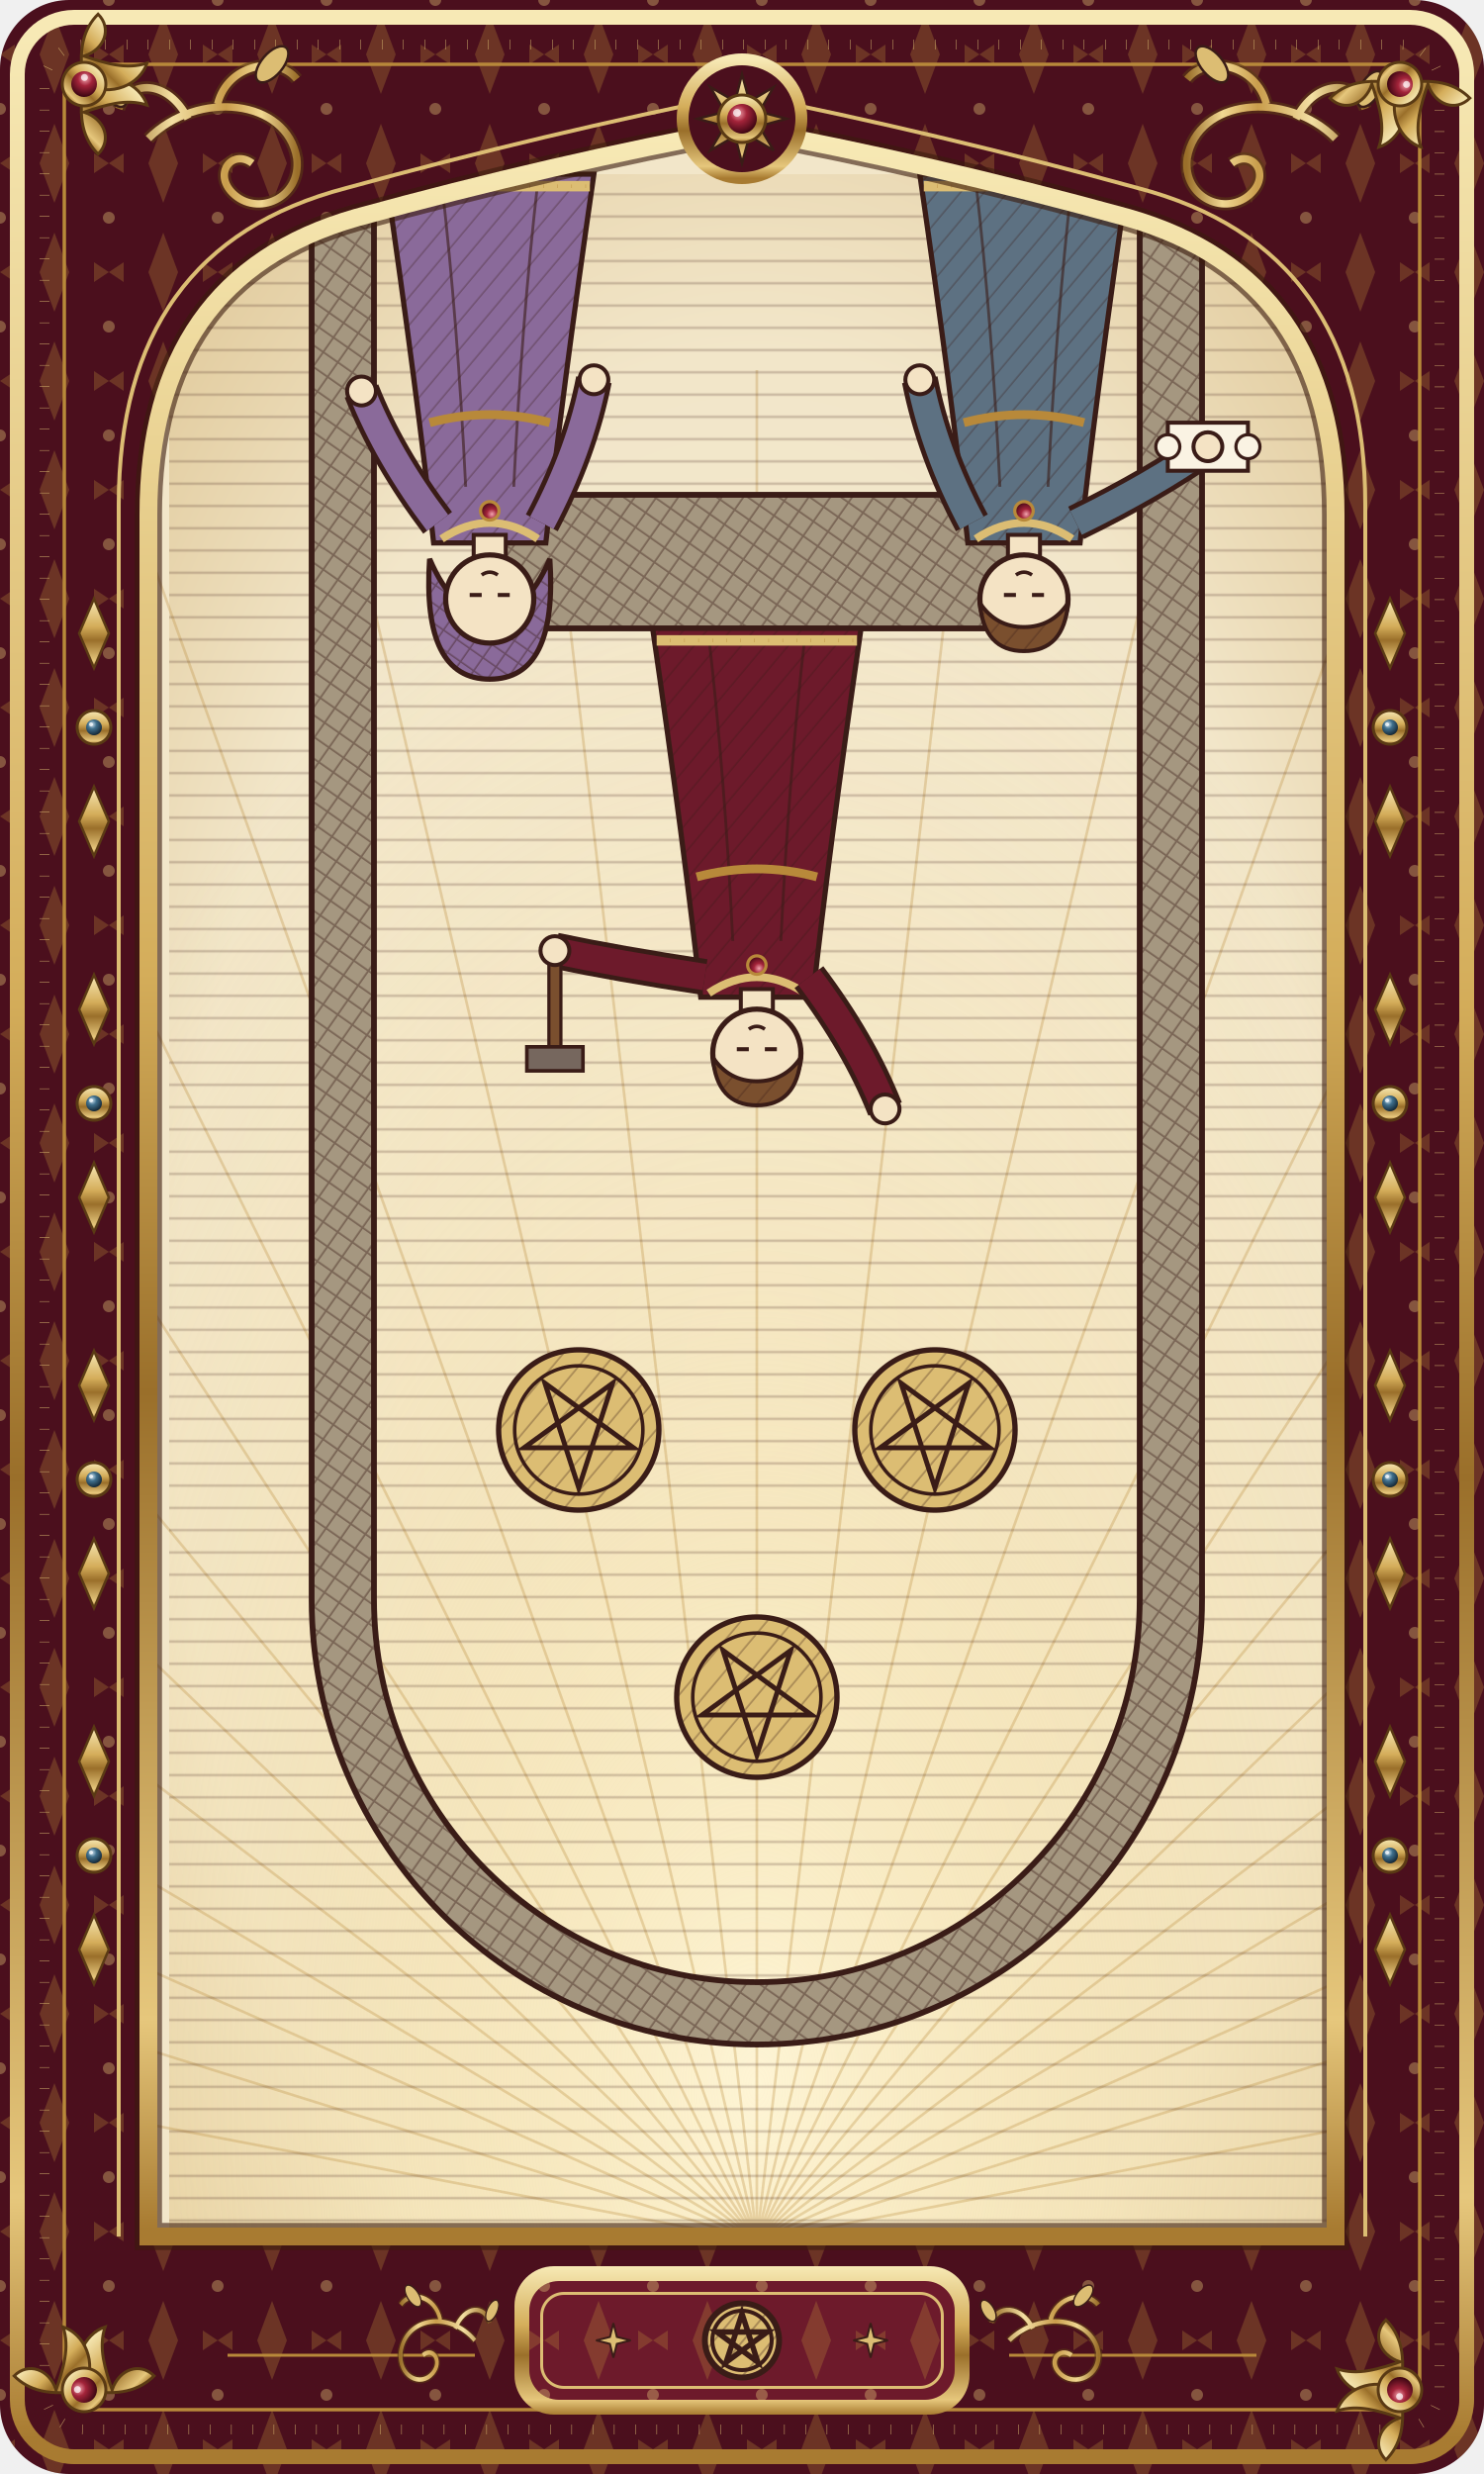
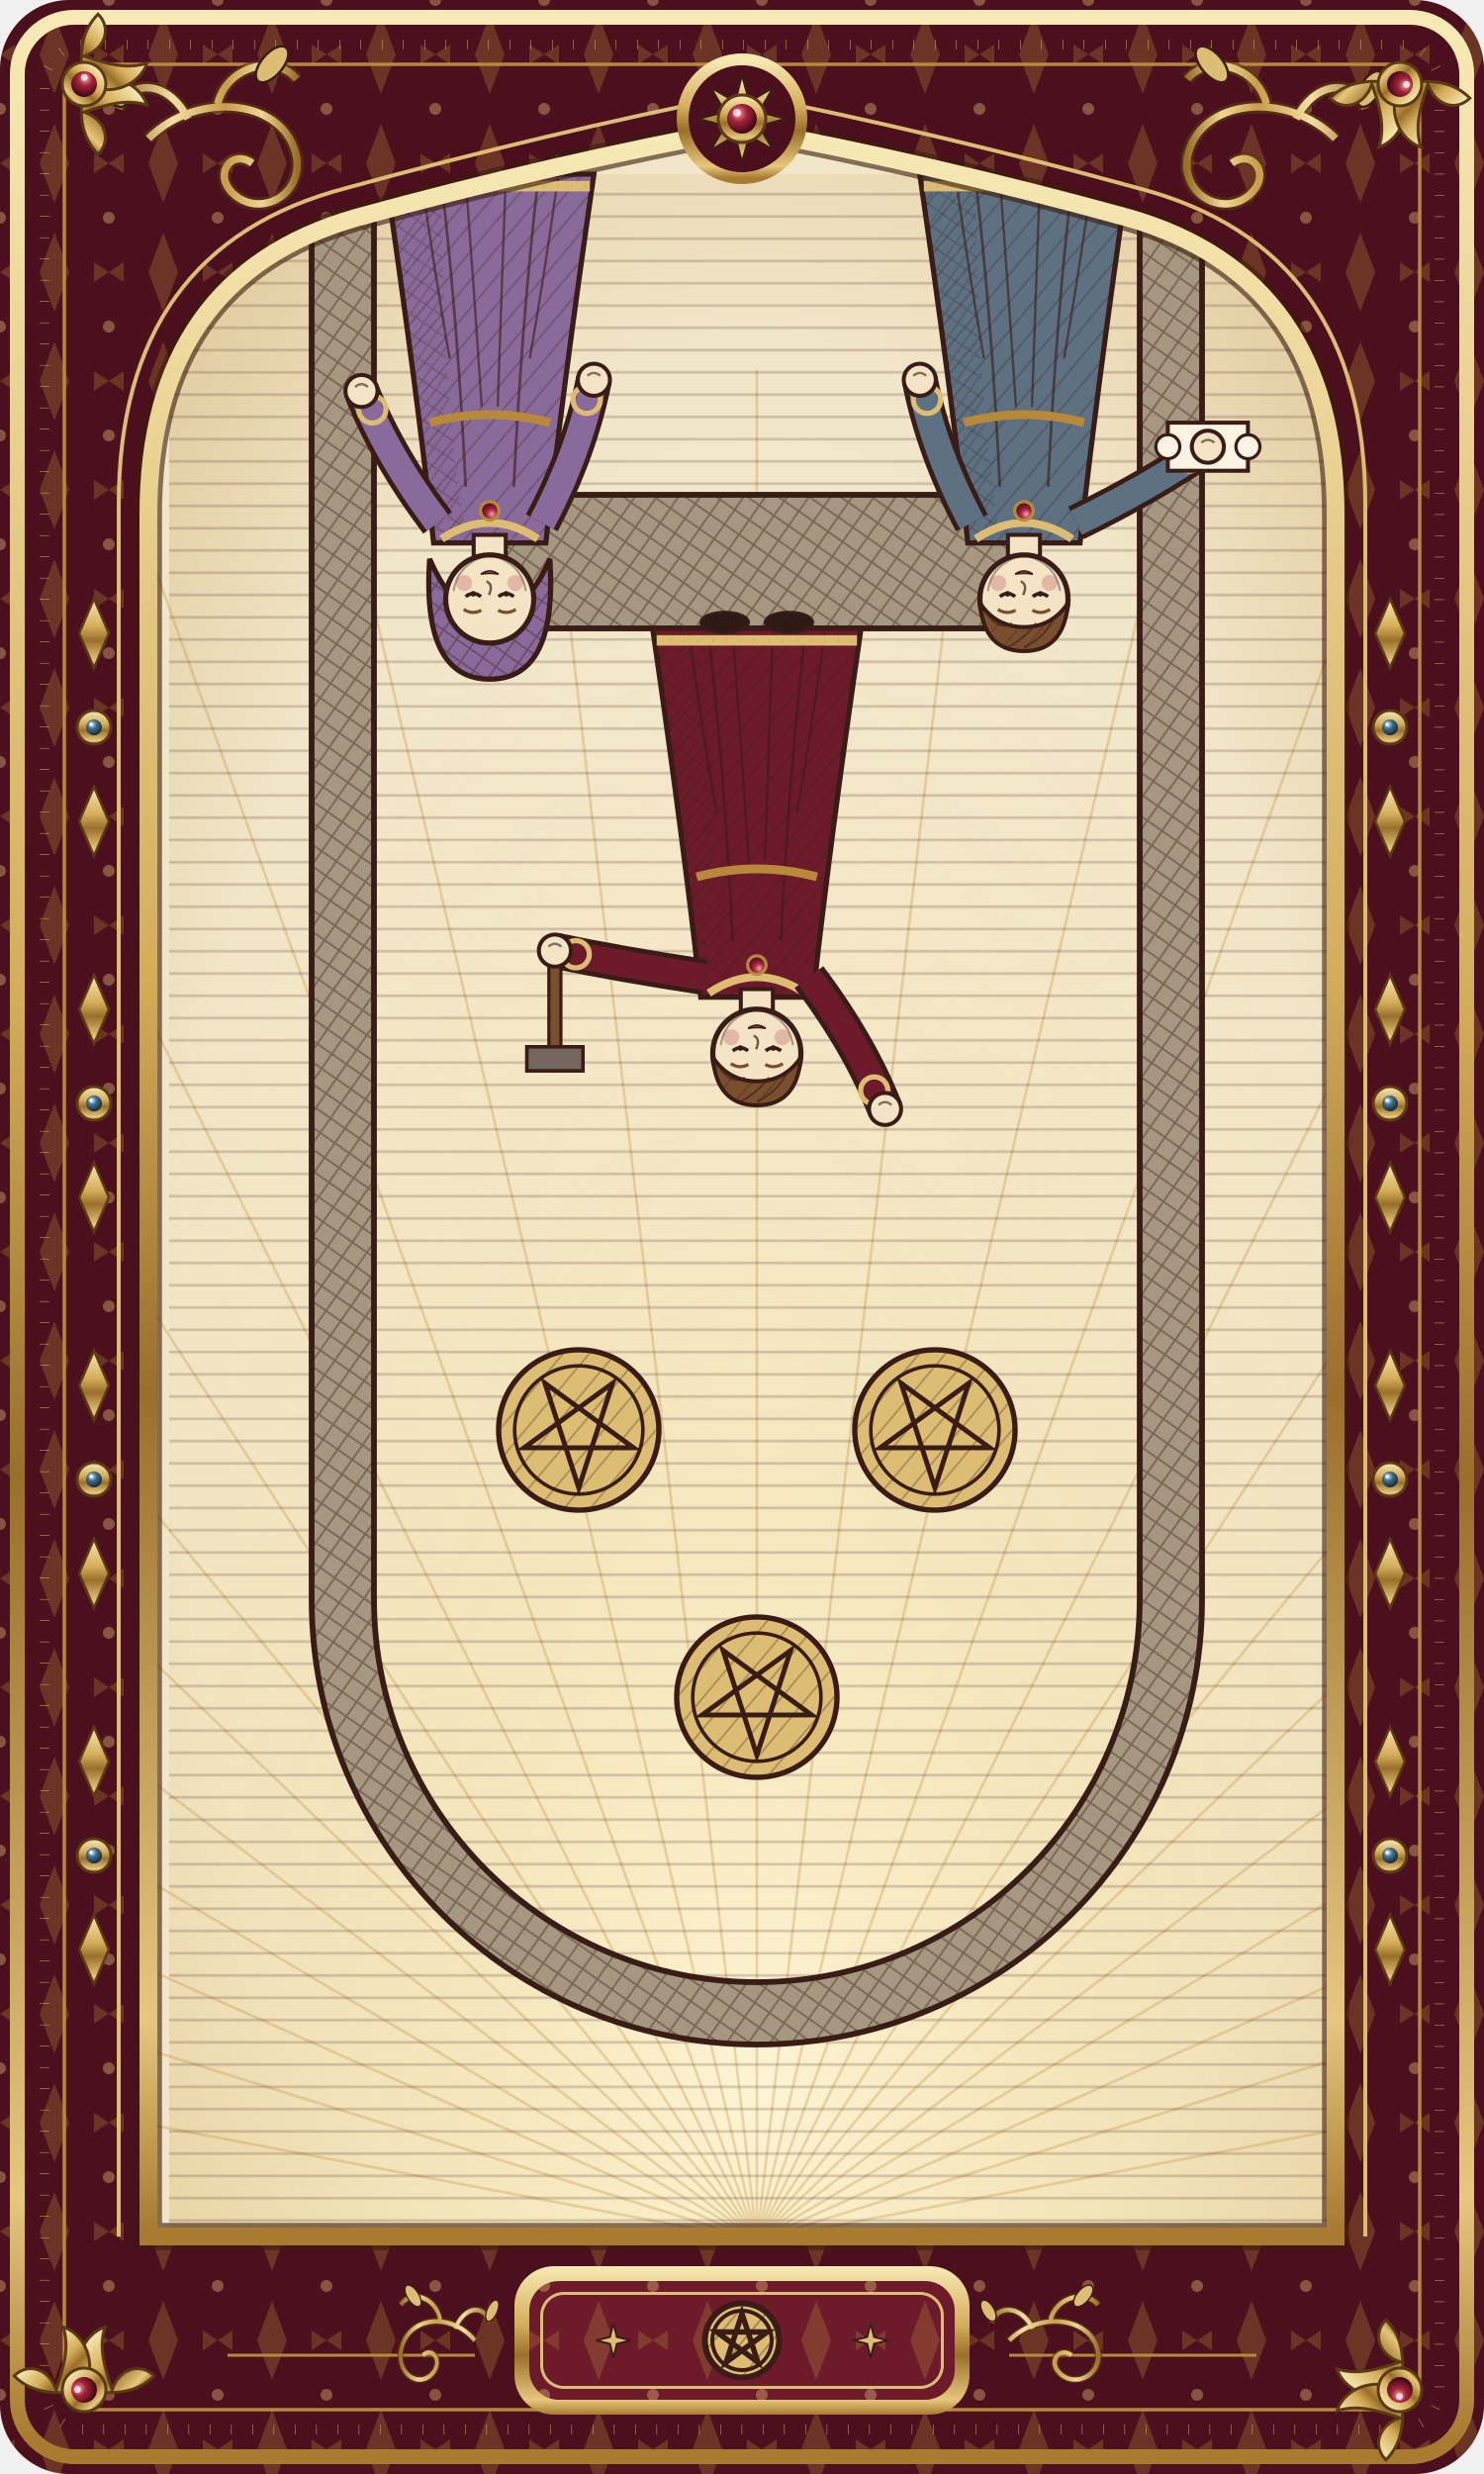
<svg xmlns="http://www.w3.org/2000/svg" width="300" height="500" viewBox="0 0 300 500">
  <defs>
    <pattern id="h" width="4.5" height="4.5" patternUnits="userSpaceOnUse" patternTransform="rotate(40)">
      <line x1="0" y1="0" x2="0" y2="4.5" stroke="#3a1c17" stroke-width="0.8" opacity="0.3" />
    </pattern>
    <pattern id="hx" width="4" height="4" patternUnits="userSpaceOnUse" patternTransform="rotate(35)">
      <path d="M0,0V4M0,0H4" stroke="#3a1c17" stroke-width="0.8" opacity="0.4" />
    </pattern>
    <pattern id="hz" width="8" height="5" patternUnits="userSpaceOnUse">
      <line x1="0" y1="2.5" x2="8" y2="2.5" stroke="#3a1c17" stroke-width="0.6" opacity="0.2" />
    </pattern>
    <pattern id="hl" width="6" height="6" patternUnits="userSpaceOnUse" patternTransform="rotate(-50)">
      <line x1="0" y1="0" x2="0" y2="6" stroke="#3a1c17" stroke-width="0.6" opacity="0.2" />
    </pattern>
    <pattern id="dots" width="7" height="7" patternUnits="userSpaceOnUse">
      <circle cx="2" cy="2" r="0.7" fill="#3a1c17" opacity="0.4" />
      <circle cx="5.5" cy="5" r="0.5" fill="#3a1c17" opacity="0.3" />
    </pattern>
    <pattern id="wv" width="24" height="9" patternUnits="userSpaceOnUse">
      <path d="M0,5 Q6,1 12,5 T24,5" fill="none" stroke="#3a1c17" stroke-width="0.7" opacity="0.4" />
    </pattern>
    <radialGradient id="pg" cx="50%" cy="42%" r="70%">
      <stop offset="0" stop-color="#f6ecd4" />
      <stop offset="0.7" stop-color="#f2e6c9" />
      <stop offset="1" stop-color="#e2cc9f" />
    </radialGradient>
    <radialGradient id="ng" cx="50%" cy="30%" r="80%">
      <stop offset="0" stop-color="#4a3a52" />
      <stop offset="1" stop-color="#2b2238" />
    </radialGradient>
    <linearGradient id="gold" x1="0" y1="0" x2="1" y2="1">
      <stop offset="0" stop-color="#dcbd73" />
      <stop offset="0.5" stop-color="#b8893a" />
      <stop offset="1" stop-color="#8e6626" />
    </linearGradient>
    <linearGradient id="gv" x1="0" y1="0" x2="0" y2="1">
      <stop offset="0" stop-color="#f7e9b5" />
      <stop offset="0.4" stop-color="#d4ad5a" />
      <stop offset="0.6" stop-color="#9a6f2a" />
      <stop offset="0.9" stop-color="#e6c77c" />
      <stop offset="1" stop-color="#a87b31" />
    </linearGradient>
    <linearGradient id="gh" x1="0" y1="0" x2="1" y2="0">
      <stop offset="0" stop-color="#9a6f2a" />
      <stop offset="0.3" stop-color="#f3dfa2" />
      <stop offset="0.6" stop-color="#c99d4c" />
      <stop offset="0.8" stop-color="#f0d791" />
      <stop offset="1" stop-color="#9a6f2a" />
    </linearGradient>
    <radialGradient id="gem" cx="38%" cy="32%" r="70%">
      <stop offset="0" stop-color="#f2a3ad" />
      <stop offset="0.4" stop-color="#a3243a" />
      <stop offset="1" stop-color="#3d0612" />
    </radialGradient>
    <radialGradient id="gemb" cx="38%" cy="32%" r="70%">
      <stop offset="0" stop-color="#cfe2ee" />
      <stop offset="0.4" stop-color="#3f6f8c" />
      <stop offset="1" stop-color="#132634" />
    </radialGradient>
    <radialGradient id="halo" cx="50%" cy="8%" r="75%">
      <stop offset="0" stop-color="#fff6d6" stop-opacity="0.9" />
      <stop offset="0.5" stop-color="#f4dc9a" stop-opacity="0.3" />
      <stop offset="1" stop-color="#f4dc9a" stop-opacity="0" />
    </radialGradient>
    <pattern id="damask" width="22" height="22" patternUnits="userSpaceOnUse">
      <path d="M11,3 l3,8 l-3,8 l-3,-8Z M0,11 l3,-2 l0,4Z M22,11 l-3,-2 l0,4Z" fill="#b8893a" opacity="0.3" />
      <circle cx="0" cy="0" r="1.2" fill="#dcbd73" opacity="0.4" />
      <circle cx="22" cy="22" r="1.2" fill="#dcbd73" opacity="0.4" />
      <circle cx="22" cy="0" r="1.2" fill="#dcbd73" opacity="0.4" />
      <circle cx="0" cy="22" r="1.2" fill="#dcbd73" opacity="0.4" />
    </pattern>
    <clipPath id="panel">
      <path d="M30,452 V104 Q30,56 72,44 Q112,33 150,26 Q188,33 228,44 Q270,56 270,104 V452Z" />
    </clipPath>
    <g id="fl">
      <g transform="translate(0 0) rotate(0)">
        <path d="M0,0 C2,-6 8,-8 12,-6 C8,-4 6,0 4,4 C8,2 12,4 12,8 C8,8 4,6 0,0Z" fill="url(#gv)" stroke="#5a3a14" stroke-width="0.6" />
        <path d="M0,0 C6,-2 8,-8 6,-12 C4,-8 0,-6 -4,-4 C-2,-8 -4,-12 -8,-12 C-8,-8 -6,-4 0,0Z" fill="url(#gv)" stroke="#5a3a14" stroke-width="0.6" />
        <circle cx="0" cy="0" r="4.4" fill="url(#gv)" stroke="#5a3a14" stroke-width="0.6" />
        <circle cx="0" cy="0" r="2.6" fill="url(#gem)" />
        <circle cx="-0.9" cy="-1" r="0.7" fill="#fff" opacity="0.7" />
      </g>
    </g>
    <g id="cu">
      <g transform="">
        <path d="M0,0 C10,-10 28,-8 30,4 C31,12 22,16 17,11 C13,7 17,2 21,5 M8,-4 C4,-12 -4,-12 -6,-6 M14,-7 C16,-15 26,-17 30,-12" fill="none" stroke="#5a3a14" stroke-width="2.6" opacity="0.6" />
        <path d="M0,0 C10,-10 28,-8 30,4 C31,12 22,16 17,11 C13,7 17,2 21,5 M8,-4 C4,-12 -4,-12 -6,-6 M14,-7 C16,-15 26,-17 30,-12" fill="none" stroke="url(#gh)" stroke-width="1.5" />
        <ellipse cx="25" cy="-15" rx="2.2" ry="4.4" fill="#dcbd73" stroke="#3a1c17" stroke-width="0.5" transform="rotate(40 25 -15)" />
        <ellipse cx="-7" cy="-10" rx="2" ry="4" fill="#dcbd73" stroke="#3a1c17" stroke-width="0.5" transform="rotate(-30 -7 -10)" />
      </g>
    </g>
    <g id="gb">
      <circle cx="0" cy="0" r="3.4" fill="url(#gv)" stroke="#5a3a14" stroke-width="0.6" />
      <circle cx="0" cy="0" r="1.6" fill="url(#gemb)" />
      <circle cx="-0.6" cy="-0.6" r="0.4" fill="#fff" opacity="0.7" />
    </g>
    <path id="dm" d="M0,-7 L3,0 L0,7 L-3,0Z" fill="url(#gv)" stroke="#5a3a14" stroke-width="0.5" />
  </defs>
  <rect x="0" y="0" width="300" height="500" rx="14" fill="#4b0f1d" />
  <rect x="0" y="0" width="300" height="500" rx="14" fill="url(#damask)" />
  <rect x="3.5" y="3.5" width="293" height="493" rx="11.5" fill="none" stroke="url(#gv)" stroke-width="3" />
  <rect x="9" y="9" width="282" height="482" rx="8" fill="none" stroke="#dcbd73" stroke-width="2" stroke-dasharray="0.1 4.2" opacity="0.9" />
  <rect x="13" y="13" width="274" height="474" rx="6" fill="none" stroke="#b8893a" stroke-width="0.7" />
  <path d="M30,452 V104 Q30,56 72,44 Q112,33 150,26 Q188,33 228,44 Q270,56 270,104 V452Z" fill="#f2e6c9" />
  <g clip-path="url(#panel)">
    <g transform="rotate(180 150 239) translate(12 9) scale(0.9)">
      <rect x="18" y="18" width="264" height="464" fill="url(#pg)" />
      <rect x="18" y="18" width="264" height="464" fill="url(#halo)" />
      <path d="M150,18 L-262.6,96.7 M150,18 L-250.8,143.6 M150,18 L-233.7,188.8 M150,18 L-211.5,231.8 M150,18 L-184.5,271.9 M150,18 L-153.1,308.7 M150,18 L-117.7,341.6 M150,18 L-78.7,370.2 M150,18 L-36.7,394.2 M150,18 L7.7,413.2 M150,18 L54.1,426.9 M150,18 L101.7,435.2 M150,18 L150,438 M150,18 L198.3,435.2 M150,18 L245.9,426.9 M150,18 L292.3,413.2 M150,18 L336.8,394.2 M150,18 L378.8,370.2 M150,18 L417.7,341.6 M150,18 L453.1,308.7 M150,18 L484.5,271.9 M150,18 L511.5,231.8 M150,18 L533.7,188.8 M150,18 L550.8,143.6 M150,18 L562.6,96.7 " stroke="#b8893a" stroke-width="0.6" opacity="0.3" />
      <rect x="18" y="18" width="264" height="464" fill="url(#hz)" />
      <path d="M50,482 V162 A100,100 0 0,1 250,162 V482 H236 V162 A86,86 0 0,0 64,162 V482Z" fill="#a59780" stroke="#3a1c17" stroke-width="1.3" />
      <path d="M50,482 V162 A100,100 0 0,1 250,162 V482 H236 V162 A86,86 0 0,0 64,162 V482Z" fill="url(#hx)" />
      <g transform="translate(150 140)">
        <circle cx="0" cy="0" r="18" fill="#dcbd73" stroke="#3a1c17" stroke-width="1.2" />
        <circle cx="0" cy="0" r="18" fill="url(#h)" />
        <circle cx="0" cy="0" r="14.4" fill="none" stroke="#3a1c17" stroke-width="0.8" />
        <path d="M0,-13L7.6,10.5L-12.3,-4L12.3,-4L-7.6,10.5Z" fill="none" stroke="#3a1c17" stroke-width="1.1" />
      </g>
      <g transform="translate(110 200)">
        <circle cx="0" cy="0" r="18" fill="#dcbd73" stroke="#3a1c17" stroke-width="1.2" />
        <circle cx="0" cy="0" r="18" fill="url(#h)" />
        <circle cx="0" cy="0" r="14.4" fill="none" stroke="#3a1c17" stroke-width="0.8" />
        <path d="M0,-13L7.6,10.5L-12.3,-4L12.3,-4L-7.6,10.5Z" fill="none" stroke="#3a1c17" stroke-width="1.1" />
      </g>
      <g transform="translate(190 200)">
        <circle cx="0" cy="0" r="18" fill="#dcbd73" stroke="#3a1c17" stroke-width="1.2" />
        <circle cx="0" cy="0" r="18" fill="url(#h)" />
        <circle cx="0" cy="0" r="14.4" fill="none" stroke="#3a1c17" stroke-width="0.8" />
        <path d="M0,-13L7.6,10.5L-12.3,-4L12.3,-4L-7.6,10.5Z" fill="none" stroke="#3a1c17" stroke-width="1.1" />
      </g>
      <path d="M90,380h120v30h-120Z" fill="#a59780" stroke="#3a1c17" stroke-width="1.3" />
      <path d="M90,380h120v30h-120Z" fill="url(#hx)" />
      <g transform="translate(150 380) scale(0.9 0.9)">
        <path d="M-14,-92 Q-18,-55.2 -26,0 L26,0 Q18,-55.2 14,-92Z" fill="#6d1a2b" stroke="#3a1c17" stroke-width="1.3" />
        <path d="M-14,-92 Q-18,-55.2 -26,0 L26,0 Q18,-55.2 14,-92Z" fill="url(#h)" />
+         <path d="M6,-90 Q12,-55.2 12,0 L26,0 Q18,-55.2 14,-92Z" fill="url(#hx)" opacity="0.6" />
+         <path d="M-2,-58 Q-3,-27.6 -4,-1 M2,-58 Q4,-27.6 6,-1 M-17,-1 Q-14,-23 -10,-46 M17,-1 Q14,-23 10,-46" fill="none" stroke="#3a1c17" stroke-width="0.6" opacity="0.6" />
+         <ellipse cx="-8" cy="1.5" rx="6" ry="2.6" fill="#2e1a14" stroke="#3a1c17" stroke-width="0.6" />
+         <ellipse cx="8" cy="1.5" rx="6" ry="2.6" fill="#2e1a14" stroke="#3a1c17" stroke-width="0.6" />
        <path d="M-6,-78 Q-8,-36.8 -12,-2 M6,-78 Q8,-36.8 12,-2" fill="none" stroke="#3a1c17" stroke-width="0.7" opacity="0.6" />
        <path d="M-15,-62 Q0,-58 15,-62" fill="none" stroke="#b8893a" stroke-width="2.2" />
        <path d="M-12,-91 Q0,-83 12,-91" fill="none" stroke="#dcbd73" stroke-width="2" />
        <circle cx="0" cy="-84" r="2.3" fill="url(#gem)" stroke="#b8893a" stroke-width="0.8" />
        <path d="M-25,-3 H25" fill="none" stroke="#dcbd73" stroke-width="2.6" />
        <path d="M-24,-3 H24" fill="none" stroke="#b8893a" stroke-width="0.9" stroke-dasharray="0.1 3.4" />
        <path d="M-4,-90 v-6 h8 v6Z" fill="#f4e3c4" stroke="#3a1c17" stroke-width="1" />
        <circle cx="0" cy="-106" r="11" fill="#f4e3c4" stroke="#3a1c17" stroke-width="1.3" />
        <path d="M-11,-107 q1,-12 11,-12 q10,0 11,12 q-4,-6 -11,-6 q-7,0 -11,6Z" fill="#7a4f2e" stroke="#3a1c17" stroke-width="1" />
        <path d="M-11,-107 q1,-12 11,-12 q10,0 11,12 q-4,-6 -11,-6 q-7,0 -11,6Z" fill="url(#h)" />
-         <path d="M-5,-105 h3 M2,-105 h3" fill="none" stroke="#3a1c17" stroke-width="1" />
-         <path d="M-2,-100 q2,1.4 4,0" fill="none" stroke="#3a1c17" stroke-width="0.9" />
+         <path d="M-8,-110 q3,-6 8,-8 M-3,-112 q3,-4 7,-6 M3,-112 q3,-2 6,2" fill="none" stroke="#3a1c17" stroke-width="0.5" opacity="0.6" />
+         <path d="M-6.5,-108.6 q2.2,-1.4 4.4,-0.2 M2.1,-108.8 q2.2,-1.2 4.4,0.2" fill="none" stroke="#7a4f2e" stroke-width="0.8" />
+         <path d="M-6,-105.4 q1.9,1.5 3.8,0 M2.2,-105.4 q1.9,1.5 3.8,0" fill="none" stroke="#3a1c17" stroke-width="0.9" />
+         <circle cx="-4.1" cy="-104.7" r="0.7" fill="#3a1c17" />
+         <circle cx="4.1" cy="-104.7" r="0.7" fill="#3a1c17" />
+         <path d="M0.2,-105 q-1.2,2.6 0.6,3.4" fill="none" stroke="#3a1c17" stroke-width="0.6" opacity="0.7" />
+         <path d="M-2.2,-99.8 q2.2,1.6 4.4,0 q-2.2,0.4 -4.4,0Z" fill="#b8505a" stroke="#3a1c17" stroke-width="0.4" />
+         <circle cx="-6.4" cy="-102" r="2" fill="#b8505a" opacity="0.3" />
+         <circle cx="6.4" cy="-102" r="2" fill="#b8505a" opacity="0.3" />
+         <path d="M-9,-104 q1,7 9,9 q8,-2 9,-9" fill="none" stroke="#3a1c17" stroke-width="0.5" opacity="0.4" />
        <g transform="translate(0 0)" />
        <path d="M-13,-87 Q-25.5,-103.5 -32,-119.9" fill="none" stroke="#3a1c17" stroke-width="9" />
        <path d="M-13,-87 Q-25.5,-103.5 -32,-119.9" fill="none" stroke="#6d1a2b" stroke-width="6.6" />
+         <circle cx="-29.3" cy="-115.3" r="3.4" fill="none" stroke="#dcbd73" stroke-width="1.3" />
        <path d="M13,-87 Q34.7,-83.7 50.4,-80.4" fill="none" stroke="#3a1c17" stroke-width="9" />
        <path d="M13,-87 Q34.7,-83.7 50.4,-80.4" fill="none" stroke="#6d1a2b" stroke-width="6.6" />
+         <circle cx="45.2" cy="-81.3" r="3.4" fill="none" stroke="#dcbd73" stroke-width="1.3" />
        <g transform="translate(50.4 -80.4) rotate(0)">
          <path d="M-1.5,0 V-26 H1.5 V0Z" fill="#7a4f2e" stroke="#3a1c17" stroke-width="0.8" />
          <path d="M-7,-30 h14 v6 h-14Z" fill="#76675e" stroke="#3a1c17" stroke-width="0.9" />
        </g>
-         <circle cx="-32" cy="-119.9" r="3.6" fill="#f4e3c4" stroke="#3a1c17" stroke-width="1" />
-         <circle cx="50.4" cy="-80.4" r="3.6" fill="#f4e3c4" stroke="#3a1c17" stroke-width="1" />
+         <circle cx="-32" cy="-119.9" r="4" fill="#f4e3c4" stroke="#3a1c17" stroke-width="1" />
+         <path d="M-33.6,-118.9 q1.6,1.4 3.2,0" fill="none" stroke="#3a1c17" stroke-width="0.6" opacity="0.6" />
+         <circle cx="50.4" cy="-80.4" r="4" fill="#f4e3c4" stroke="#3a1c17" stroke-width="1" />
+         <path d="M48.8,-79.4 q1.6,1.4 3.2,0" fill="none" stroke="#3a1c17" stroke-width="0.6" opacity="0.6" />
      </g>
      <g transform="translate(90 482) scale(0.9 0.9)">
        <path d="M-14,-92 Q-18,-55.2 -26,0 L26,0 Q18,-55.2 14,-92Z" fill="#5d7182" stroke="#3a1c17" stroke-width="1.3" />
        <path d="M-14,-92 Q-18,-55.2 -26,0 L26,0 Q18,-55.2 14,-92Z" fill="url(#h)" />
+         <path d="M6,-90 Q12,-55.2 12,0 L26,0 Q18,-55.2 14,-92Z" fill="url(#hx)" opacity="0.6" />
+         <path d="M-2,-58 Q-3,-27.6 -4,-1 M2,-58 Q4,-27.6 6,-1 M-17,-1 Q-14,-23 -10,-46 M17,-1 Q14,-23 10,-46" fill="none" stroke="#3a1c17" stroke-width="0.6" opacity="0.6" />
+         <ellipse cx="-8" cy="1.5" rx="6" ry="2.6" fill="#2e1a14" stroke="#3a1c17" stroke-width="0.6" />
+         <ellipse cx="8" cy="1.5" rx="6" ry="2.6" fill="#2e1a14" stroke="#3a1c17" stroke-width="0.6" />
        <path d="M-6,-78 Q-8,-36.8 -12,-2 M6,-78 Q8,-36.8 12,-2" fill="none" stroke="#3a1c17" stroke-width="0.7" opacity="0.6" />
        <path d="M-15,-62 Q0,-58 15,-62" fill="none" stroke="#b8893a" stroke-width="2.2" />
        <path d="M-12,-91 Q0,-83 12,-91" fill="none" stroke="#dcbd73" stroke-width="2" />
        <circle cx="0" cy="-84" r="2.3" fill="url(#gem)" stroke="#b8893a" stroke-width="0.8" />
        <path d="M-25,-3 H25" fill="none" stroke="#dcbd73" stroke-width="2.6" />
        <path d="M-24,-3 H24" fill="none" stroke="#b8893a" stroke-width="0.9" stroke-dasharray="0.1 3.4" />
        <path d="M-4,-90 v-6 h8 v6Z" fill="#f4e3c4" stroke="#3a1c17" stroke-width="1" />
        <circle cx="0" cy="-106" r="11" fill="#f4e3c4" stroke="#3a1c17" stroke-width="1.3" />
        <path d="M-11,-107 q1,-12 11,-12 q10,0 11,12 q-4,-6 -11,-6 q-7,0 -11,6Z" fill="#7a4f2e" stroke="#3a1c17" stroke-width="1" />
        <path d="M-11,-107 q1,-12 11,-12 q10,0 11,12 q-4,-6 -11,-6 q-7,0 -11,6Z" fill="url(#h)" />
-         <path d="M-5,-105 h3 M2,-105 h3" fill="none" stroke="#3a1c17" stroke-width="1" />
-         <path d="M-2,-100 q2,1.4 4,0" fill="none" stroke="#3a1c17" stroke-width="0.9" />
+         <path d="M-8,-110 q3,-6 8,-8 M-3,-112 q3,-4 7,-6 M3,-112 q3,-2 6,2" fill="none" stroke="#3a1c17" stroke-width="0.5" opacity="0.6" />
+         <path d="M-6.5,-108.6 q2.2,-1.4 4.4,-0.2 M2.1,-108.8 q2.2,-1.2 4.4,0.2" fill="none" stroke="#7a4f2e" stroke-width="0.8" />
+         <path d="M-6,-105.4 q1.9,1.5 3.8,0 M2.2,-105.4 q1.9,1.5 3.8,0" fill="none" stroke="#3a1c17" stroke-width="0.9" />
+         <circle cx="-4.1" cy="-104.7" r="0.7" fill="#3a1c17" />
+         <circle cx="4.1" cy="-104.7" r="0.7" fill="#3a1c17" />
+         <path d="M0.2,-105 q-1.2,2.6 0.6,3.4" fill="none" stroke="#3a1c17" stroke-width="0.6" opacity="0.7" />
+         <path d="M-2.2,-99.8 q2.2,1.6 4.4,0 q-2.2,0.4 -4.4,0Z" fill="#b8505a" stroke="#3a1c17" stroke-width="0.4" />
+         <circle cx="-6.4" cy="-102" r="2" fill="#b8505a" opacity="0.3" />
+         <circle cx="6.4" cy="-102" r="2" fill="#b8505a" opacity="0.3" />
+         <path d="M-9,-104 q1,7 9,9 q8,-2 9,-9" fill="none" stroke="#3a1c17" stroke-width="0.5" opacity="0.4" />
        <g transform="translate(0 0)" />
        <path d="M-13,-87 Q-32.5,-77.5 -45.9,-68" fill="none" stroke="#3a1c17" stroke-width="9" />
        <path d="M-13,-87 Q-32.5,-77.5 -45.9,-68" fill="none" stroke="#5d7182" stroke-width="6.6" />
+         <circle cx="-41.3" cy="-70.7" r="3.4" fill="none" stroke="#dcbd73" stroke-width="1.3" />
        <path d="M13,-87 Q22.5,-69.1 26,-51.3" fill="none" stroke="#3a1c17" stroke-width="9" />
        <path d="M13,-87 Q22.5,-69.1 26,-51.3" fill="none" stroke="#5d7182" stroke-width="6.6" />
+         <circle cx="24.2" cy="-56.3" r="3.4" fill="none" stroke="#dcbd73" stroke-width="1.3" />
        <g transform="translate(-45.9 -68) rotate(0)">
          <path d="M-10,-6 h20 v12 h-20Z" fill="#faf3e3" stroke="#3a1c17" stroke-width="1" />
          <circle cx="-10" cy="0" r="3" fill="#faf3e3" stroke="#3a1c17" stroke-width="0.8" />
          <circle cx="10" cy="0" r="3" fill="#faf3e3" stroke="#3a1c17" stroke-width="0.8" />
        </g>
-         <circle cx="-45.9" cy="-68" r="3.6" fill="#f4e3c4" stroke="#3a1c17" stroke-width="1" />
-         <circle cx="26" cy="-51.3" r="3.6" fill="#f4e3c4" stroke="#3a1c17" stroke-width="1" />
+         <circle cx="-45.9" cy="-68" r="4" fill="#f4e3c4" stroke="#3a1c17" stroke-width="1" />
+         <path d="M-47.5,-67 q1.6,1.4 3.2,0" fill="none" stroke="#3a1c17" stroke-width="0.6" opacity="0.6" />
+         <circle cx="26" cy="-51.3" r="4" fill="#f4e3c4" stroke="#3a1c17" stroke-width="1" />
+         <path d="M24.4,-50.3 q1.6,1.4 3.2,0" fill="none" stroke="#3a1c17" stroke-width="0.6" opacity="0.6" />
      </g>
      <g transform="translate(210 482) scale(0.9 0.9)">
        <path d="M-14,-92 Q-18,-55.2 -26,0 L26,0 Q18,-55.2 14,-92Z" fill="#8a6a9a" stroke="#3a1c17" stroke-width="1.3" />
        <path d="M-14,-92 Q-18,-55.2 -26,0 L26,0 Q18,-55.2 14,-92Z" fill="url(#h)" />
+         <path d="M6,-90 Q12,-55.2 12,0 L26,0 Q18,-55.2 14,-92Z" fill="url(#hx)" opacity="0.6" />
+         <path d="M-2,-58 Q-3,-27.6 -4,-1 M2,-58 Q4,-27.6 6,-1 M-17,-1 Q-14,-23 -10,-46 M17,-1 Q14,-23 10,-46" fill="none" stroke="#3a1c17" stroke-width="0.6" opacity="0.6" />
+         <ellipse cx="-8" cy="1.5" rx="6" ry="2.6" fill="#2e1a14" stroke="#3a1c17" stroke-width="0.6" />
+         <ellipse cx="8" cy="1.5" rx="6" ry="2.6" fill="#2e1a14" stroke="#3a1c17" stroke-width="0.6" />
        <path d="M-6,-78 Q-8,-36.8 -12,-2 M6,-78 Q8,-36.8 12,-2" fill="none" stroke="#3a1c17" stroke-width="0.7" opacity="0.6" />
        <path d="M-15,-62 Q0,-58 15,-62" fill="none" stroke="#b8893a" stroke-width="2.2" />
        <path d="M-12,-91 Q0,-83 12,-91" fill="none" stroke="#dcbd73" stroke-width="2" />
        <circle cx="0" cy="-84" r="2.3" fill="url(#gem)" stroke="#b8893a" stroke-width="0.8" />
        <path d="M-25,-3 H25" fill="none" stroke="#dcbd73" stroke-width="2.6" />
        <path d="M-24,-3 H24" fill="none" stroke="#b8893a" stroke-width="0.9" stroke-dasharray="0.1 3.4" />
        <path d="M-4,-90 v-6 h8 v6Z" fill="#f4e3c4" stroke="#3a1c17" stroke-width="1" />
        <path d="M-15,-96 q-2,-30 15,-30 q17,0 15,30 q-6,-14 -15,-14 q-9,0 -15,14Z" fill="#8a6a9a" stroke="#3a1c17" stroke-width="1.3" />
        <path d="M-15,-96 q-2,-30 15,-30 q17,0 15,30 q-6,-14 -15,-14 q-9,0 -15,14Z" fill="url(#hx)" />
        <circle cx="0" cy="-106" r="11" fill="#f4e3c4" stroke="#3a1c17" stroke-width="1.3" />
-         <path d="M-5,-105 h3 M2,-105 h3" fill="none" stroke="#3a1c17" stroke-width="1" />
-         <path d="M-2,-100 q2,1.4 4,0" fill="none" stroke="#3a1c17" stroke-width="0.9" />
+         <path d="M-6.5,-108.6 q2.2,-1.4 4.4,-0.2 M2.1,-108.8 q2.2,-1.2 4.4,0.2" fill="none" stroke="#7a4f2e" stroke-width="0.8" />
+         <path d="M-6,-105.4 q1.9,1.5 3.8,0 M2.2,-105.4 q1.9,1.5 3.8,0" fill="none" stroke="#3a1c17" stroke-width="0.9" />
+         <circle cx="-4.1" cy="-104.7" r="0.7" fill="#3a1c17" />
+         <circle cx="4.1" cy="-104.7" r="0.7" fill="#3a1c17" />
+         <path d="M0.2,-105 q-1.2,2.6 0.6,3.4" fill="none" stroke="#3a1c17" stroke-width="0.6" opacity="0.7" />
+         <path d="M-2.2,-99.8 q2.2,1.6 4.4,0 q-2.2,0.4 -4.4,0Z" fill="#b8505a" stroke="#3a1c17" stroke-width="0.4" />
+         <circle cx="-6.4" cy="-102" r="2" fill="#b8505a" opacity="0.3" />
+         <circle cx="6.4" cy="-102" r="2" fill="#b8505a" opacity="0.3" />
+         <path d="M-9,-104 q1,7 9,9 q8,-2 9,-9" fill="none" stroke="#3a1c17" stroke-width="0.5" opacity="0.4" />
        <path d="M-13,-87 Q-22.5,-69.1 -26,-51.3" fill="none" stroke="#3a1c17" stroke-width="9" />
        <path d="M-13,-87 Q-22.5,-69.1 -26,-51.3" fill="none" stroke="#8a6a9a" stroke-width="6.6" />
+         <circle cx="-24.2" cy="-56.3" r="3.4" fill="none" stroke="#dcbd73" stroke-width="1.3" />
        <path d="M13,-87 Q25.5,-70.5 32,-54.1" fill="none" stroke="#3a1c17" stroke-width="9" />
        <path d="M13,-87 Q25.5,-70.5 32,-54.1" fill="none" stroke="#8a6a9a" stroke-width="6.6" />
-         <circle cx="-26" cy="-51.3" r="3.6" fill="#f4e3c4" stroke="#3a1c17" stroke-width="1" />
-         <circle cx="32" cy="-54.1" r="3.6" fill="#f4e3c4" stroke="#3a1c17" stroke-width="1" />
+         <circle cx="29.3" cy="-58.7" r="3.4" fill="none" stroke="#dcbd73" stroke-width="1.3" />
+         <circle cx="-26" cy="-51.3" r="4" fill="#f4e3c4" stroke="#3a1c17" stroke-width="1" />
+         <path d="M-27.6,-50.3 q1.6,1.4 3.2,0" fill="none" stroke="#3a1c17" stroke-width="0.6" opacity="0.6" />
+         <circle cx="32" cy="-54.1" r="4" fill="#f4e3c4" stroke="#3a1c17" stroke-width="1" />
+         <path d="M30.4,-53.1 q1.6,1.4 3.2,0" fill="none" stroke="#3a1c17" stroke-width="0.6" opacity="0.6" />
      </g>
    </g>
  </g>
  <path d="M30,452 V104 Q30,56 72,44 Q112,33 150,26 Q188,33 228,44 Q270,56 270,104 V452Z" fill="none" stroke="#3a1a0c" stroke-width="5.5" opacity="0.6" />
  <path d="M30,452 V104 Q30,56 72,44 Q112,33 150,26 Q188,33 228,44 Q270,56 270,104 V452Z" fill="none" stroke="url(#gv)" stroke-width="3.6" />
  <path d="M24,452 V102 Q24,50 70,38 Q110,27 150,19 Q190,27 230,38 Q276,50 276,102 V452" fill="none" stroke="#dcbd73" stroke-width="0.8" />
  <use href="#cu" transform="translate(30 28)" />
  <use href="#cu" transform="translate(270 28) scale(-1 1)" />
  <use href="#dm" transform="translate(19 128)" />
  <use href="#dm" transform="translate(281 128)" />
  <use href="#gb" transform="translate(19 147)" />
  <use href="#gb" transform="translate(281 147)" />
  <use href="#dm" transform="translate(19 166)" />
  <use href="#dm" transform="translate(281 166)" />
  <use href="#dm" transform="translate(19 204)" />
  <use href="#dm" transform="translate(281 204)" />
  <use href="#gb" transform="translate(19 223)" />
  <use href="#gb" transform="translate(281 223)" />
  <use href="#dm" transform="translate(19 242)" />
  <use href="#dm" transform="translate(281 242)" />
  <use href="#dm" transform="translate(19 280)" />
  <use href="#dm" transform="translate(281 280)" />
  <use href="#gb" transform="translate(19 299)" />
  <use href="#gb" transform="translate(281 299)" />
  <use href="#dm" transform="translate(19 318)" />
  <use href="#dm" transform="translate(281 318)" />
  <use href="#dm" transform="translate(19 356)" />
  <use href="#dm" transform="translate(281 356)" />
  <use href="#gb" transform="translate(19 375)" />
  <use href="#gb" transform="translate(281 375)" />
  <use href="#dm" transform="translate(19 394)" />
  <use href="#dm" transform="translate(281 394)" />
  <circle cx="150" cy="24" r="12" fill="#4b0f1d" stroke="url(#gv)" stroke-width="2.4" />
  <path d="M150,15L151.5,20.5L156.4,17.6L153.5,22.6L159,24L153.5,25.5L156.4,30.4L151.5,27.5L150,33L148.6,27.5L143.6,30.4L146.5,25.5L141,24L146.5,22.6L143.6,17.6L148.6,20.5Z" fill="url(#gv)" stroke="#3a1c17" stroke-width="0.5" />
  <circle cx="150" cy="24" r="4.8" fill="url(#gv)" stroke="#5a3a14" stroke-width="0.6" />
  <circle cx="150" cy="24" r="3" fill="url(#gem)" />
  <circle cx="149" cy="22.8" r="0.8" fill="#fff" opacity="0.7" />
  <use href="#fl" transform="translate(17 17) rotate(45)" />
  <use href="#fl" transform="translate(283 17) rotate(135)" />
  <use href="#fl" transform="translate(17 483) rotate(-45)" />
  <use href="#fl" transform="translate(283 483) rotate(-135)" />
  <path d="M40,471 H96 M204,471 H260" fill="none" stroke="url(#gh)" stroke-width="1.2" />
  <path d="M46,476 H96 M204,476 H254" fill="none" stroke="#b8893a" stroke-width="0.6" />
  <use href="#cu" transform="translate(96 473) scale(-0.5 0.6)" />
  <use href="#cu" transform="translate(204 473) scale(0.6)" />
  <rect x="104" y="458" width="92" height="30" rx="8" fill="url(#gv)" />
  <rect x="107" y="461" width="86" height="24" rx="6" fill="#6d1a2b" />
  <rect x="107" y="461" width="86" height="24" rx="6" fill="url(#damask)" />
  <rect x="109.5" y="463.5" width="81" height="19" rx="4.5" fill="none" stroke="#dcbd73" stroke-width="0.6" />
  <g transform="translate(150 473)">
    <circle cx="0" cy="0" r="7.5" fill="#dcbd73" stroke="#3a1c17" stroke-width="1.2" />
    <circle cx="0" cy="0" r="7.5" fill="url(#h)" />
    <circle cx="0" cy="0" r="6" fill="none" stroke="#3a1c17" stroke-width="0.8" />
    <path d="M0,-5.4L3.2,4.4L-5.1,-1.7L5.1,-1.7L-3.2,4.4Z" fill="none" stroke="#3a1c17" stroke-width="1.1" />
  </g>
  <path d="M124,469.5L124.7,472.3L127.5,473L124.7,473.7L124,476.5L123.3,473.7L120.5,473L123.3,472.3Z" fill="#dcbd73" stroke="#3a1c17" stroke-width="0.4" />
  <path d="M176,469.5L176.7,472.3L179.5,473L176.7,473.7L176,476.5L175.3,473.7L172.5,473L175.3,472.3Z" fill="#dcbd73" stroke="#3a1c17" stroke-width="0.4" />
</svg>
